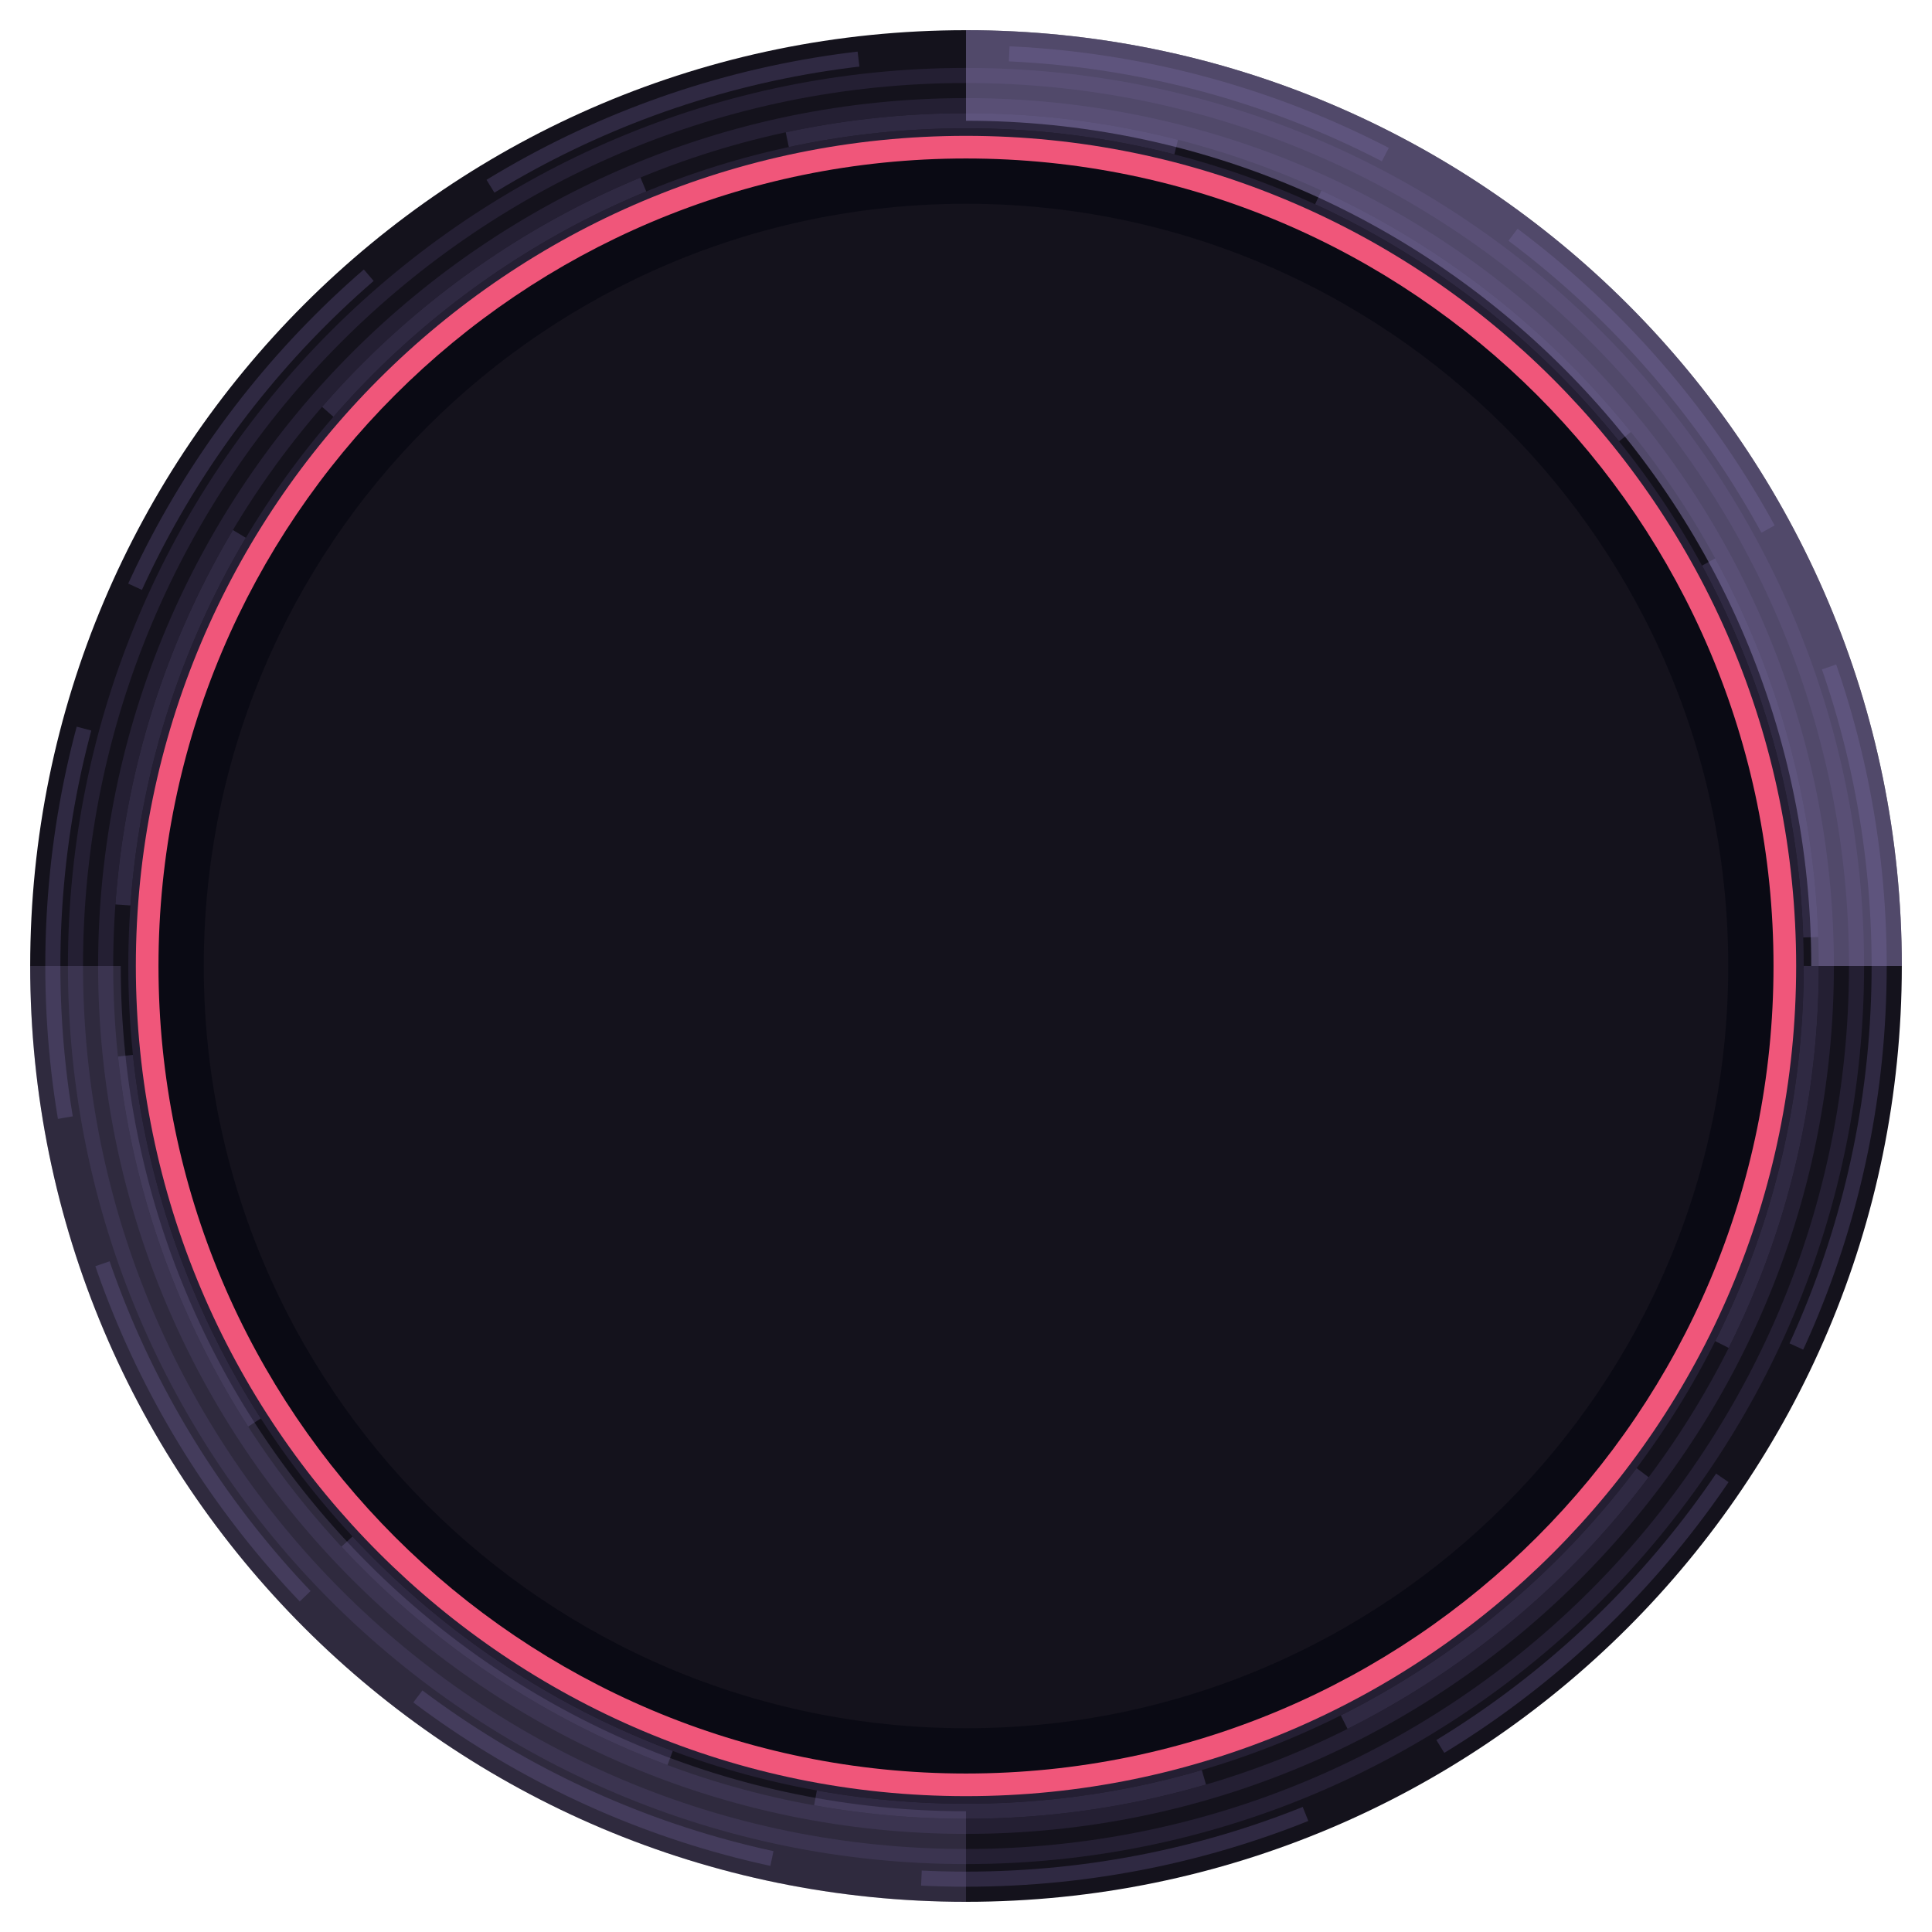
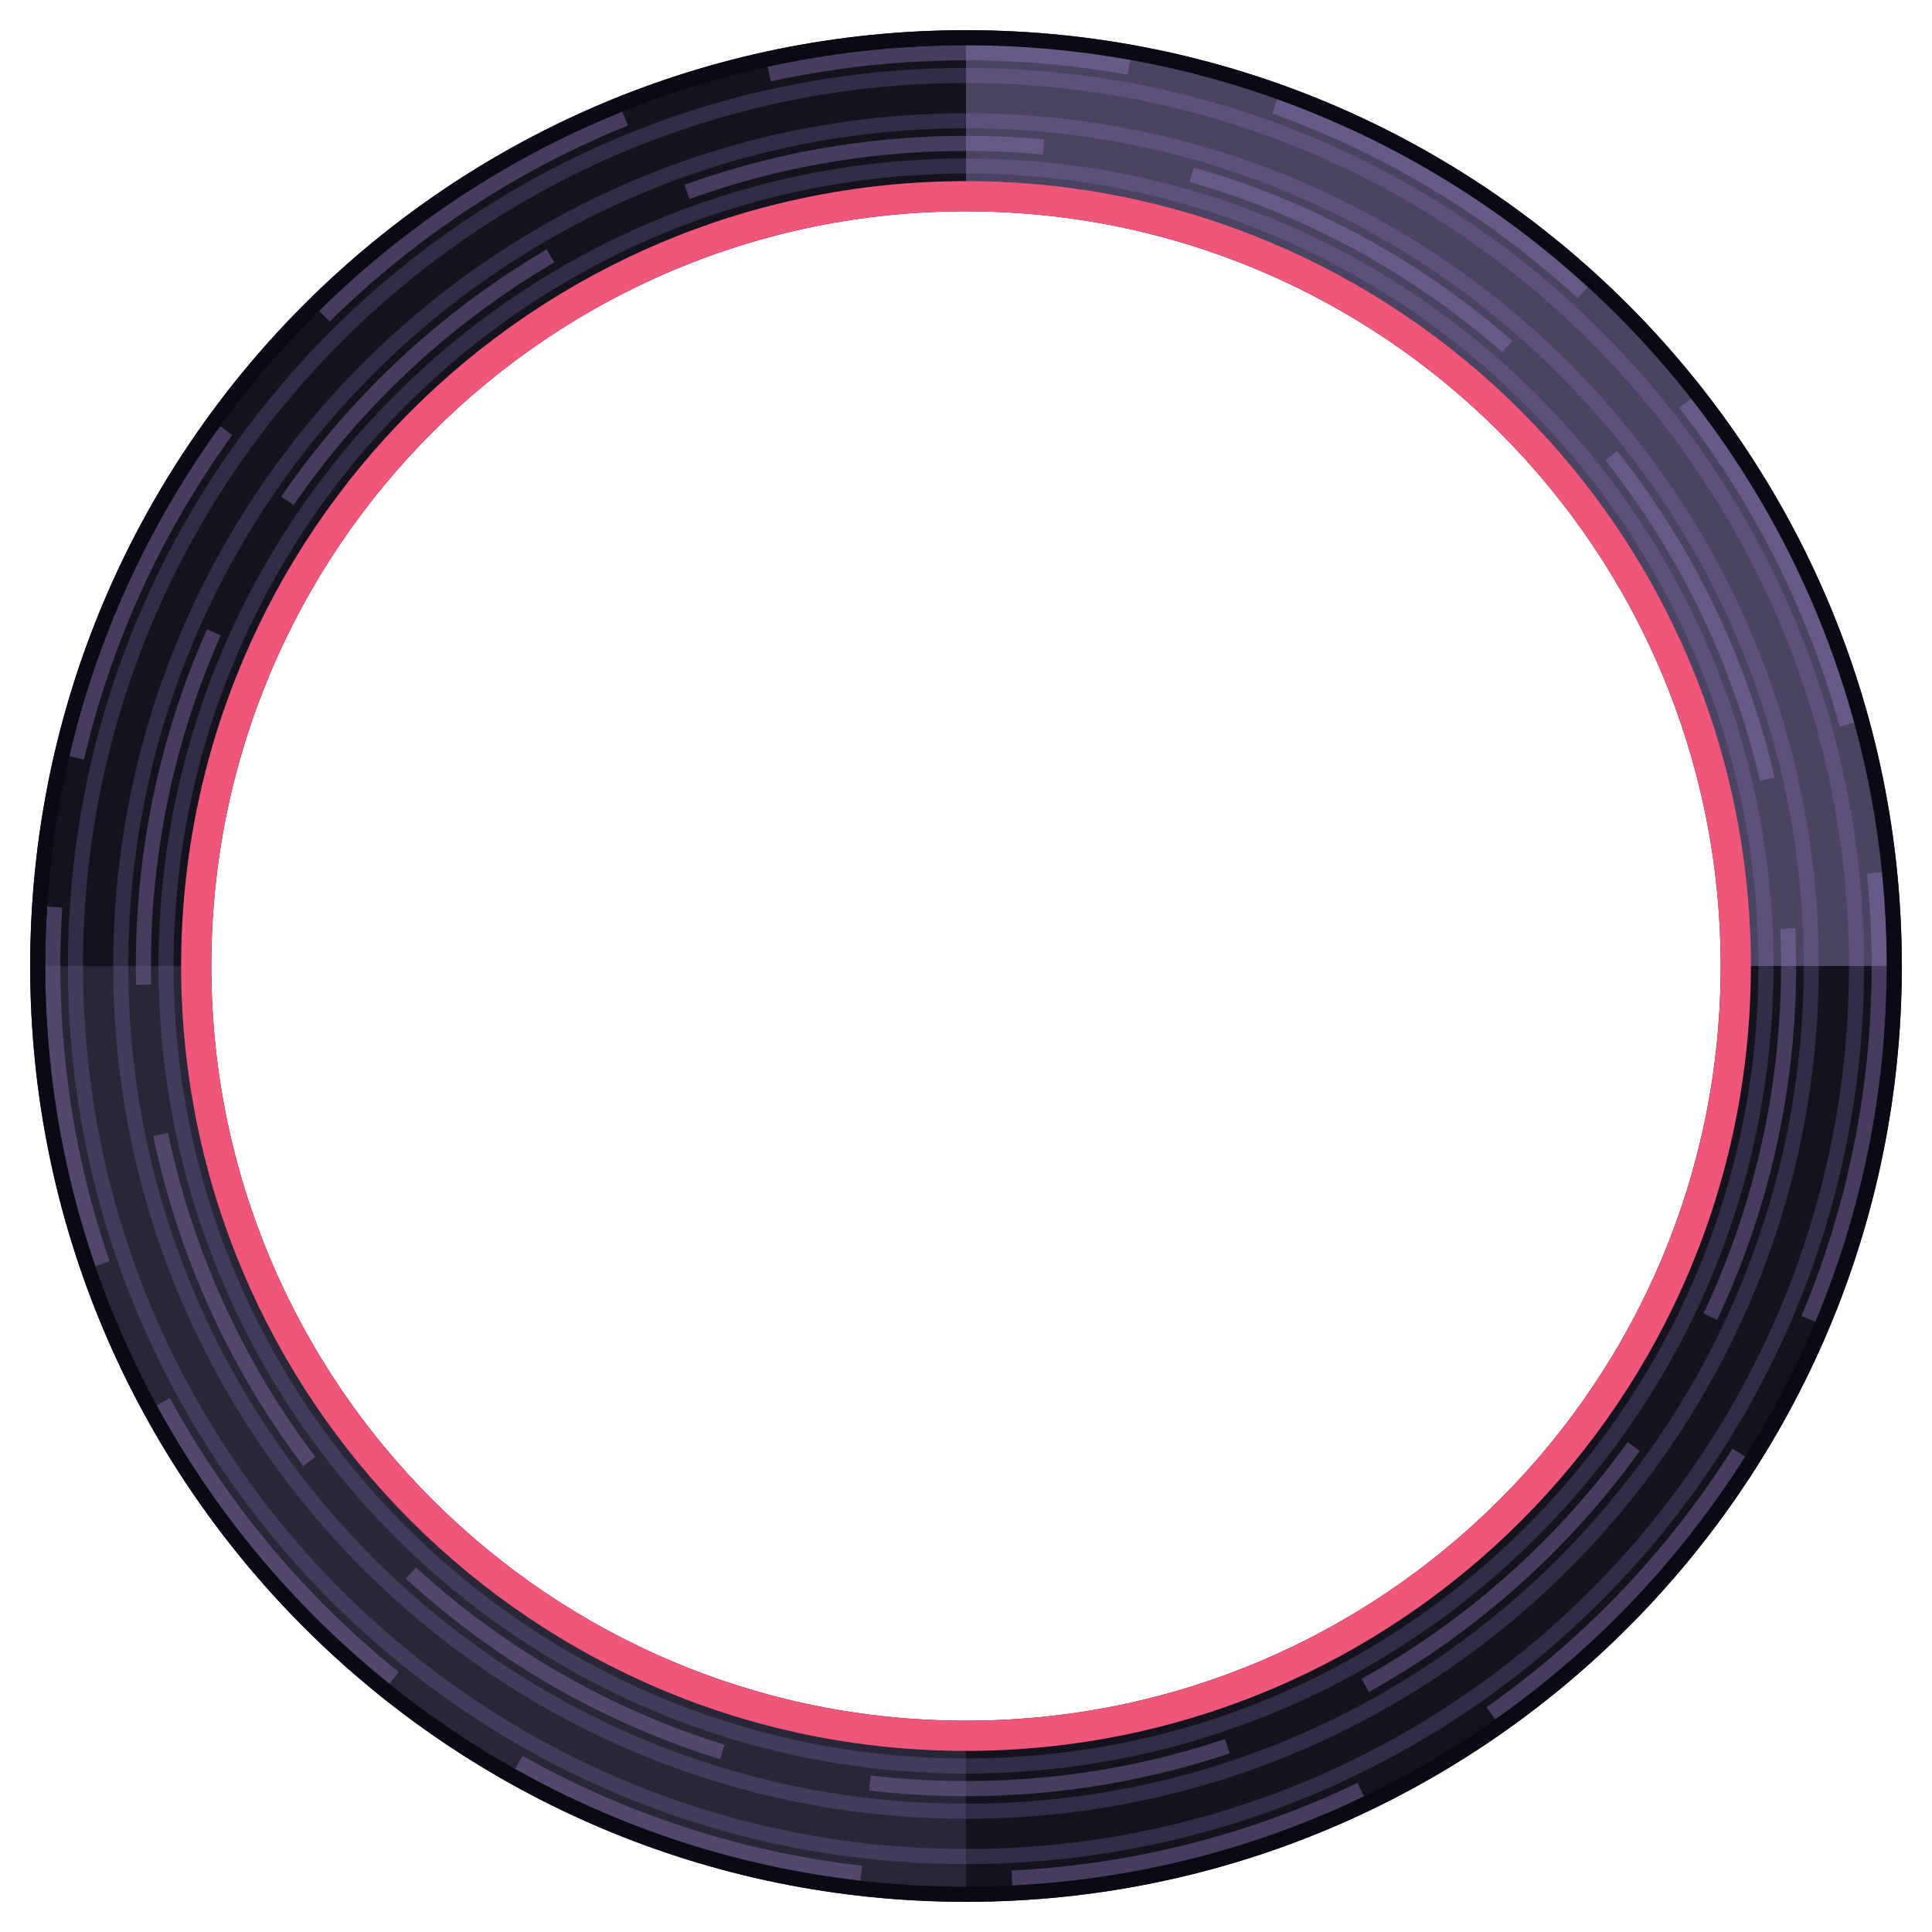
<svg xmlns="http://www.w3.org/2000/svg" viewBox="0 0 128 128" width="128" height="128" role="presentation">
  <style>
    .disc { animation: spin 6s linear infinite; transform-origin: 64px 64px }
    @keyframes spin { to { transform: rotate(360deg) } }
    @media (prefers-reduced-motion: reduce) { .disc { animation: none } }
  </style>
  <g class="disc">
-     <circle cx="64" cy="64" r="62" fill="#14121c" />
-     <g fill="none" stroke="#241f33" stroke-width="1">
+     <path fill="#14121c" fill-rule="evenodd" d="M2 64 a62 62 0 1 0 124 0 a62 62 0 1 0 -124 0 Z              M14 64 a50 50 0 1 0 100 0 a50 50 0 1 0 -100 0 Z" />
+     <g fill="none" stroke="#332c47" stroke-width="1">
+       <circle cx="64" cy="64" r="53" />
+       <circle cx="64" cy="64" r="56" />
      <circle cx="64" cy="64" r="59" />
-       <circle cx="64" cy="64" r="57" />
-       <circle cx="64" cy="64" r="55" />
    </g>
-     <g fill="none" stroke="#2f2942" stroke-width="1" stroke-dasharray="26 10">
+     <g fill="none" stroke="#453c5e" stroke-width="1" stroke-dasharray="24 10">
+       <circle cx="64" cy="64" r="54.5" />
      <circle cx="64" cy="64" r="60.5" />
-       <circle cx="64" cy="64" r="56" />
    </g>
-     <path d="M64 2 A62 62 0 0 1 126 64 L120 64 A56 56 0 0 0 64 8 Z" fill="#8d7fb8" opacity=".5" />
-     <path d="M64 126 A62 62 0 0 1 2 64 L8 64 A56 56 0 0 0 64 120 Z" fill="#8d7fb8" opacity=".22" />
-     <circle cx="64" cy="64" r="54" fill="none" stroke="#f0567a" stroke-width="2" />
+     <path d="M64 2 A62 62 0 0 1 126 64 L114 64 A50 50 0 0 0 64 14 Z" fill="#8d7fb8" opacity=".45" />
+     <path d="M64 126 A62 62 0 0 1 2 64 L14 64 A50 50 0 0 0 64 114 Z" fill="#8d7fb8" opacity=".18" />
  </g>
-   <circle cx="64" cy="64" r="52" fill="none" stroke="#0a0a14" stroke-width="3" />
+   <circle cx="64" cy="64" r="51" fill="none" stroke="#f0567a" stroke-width="2" />
+   <circle cx="64" cy="64" r="61.5" fill="none" stroke="#0a0a14" stroke-width="1" />
</svg>
